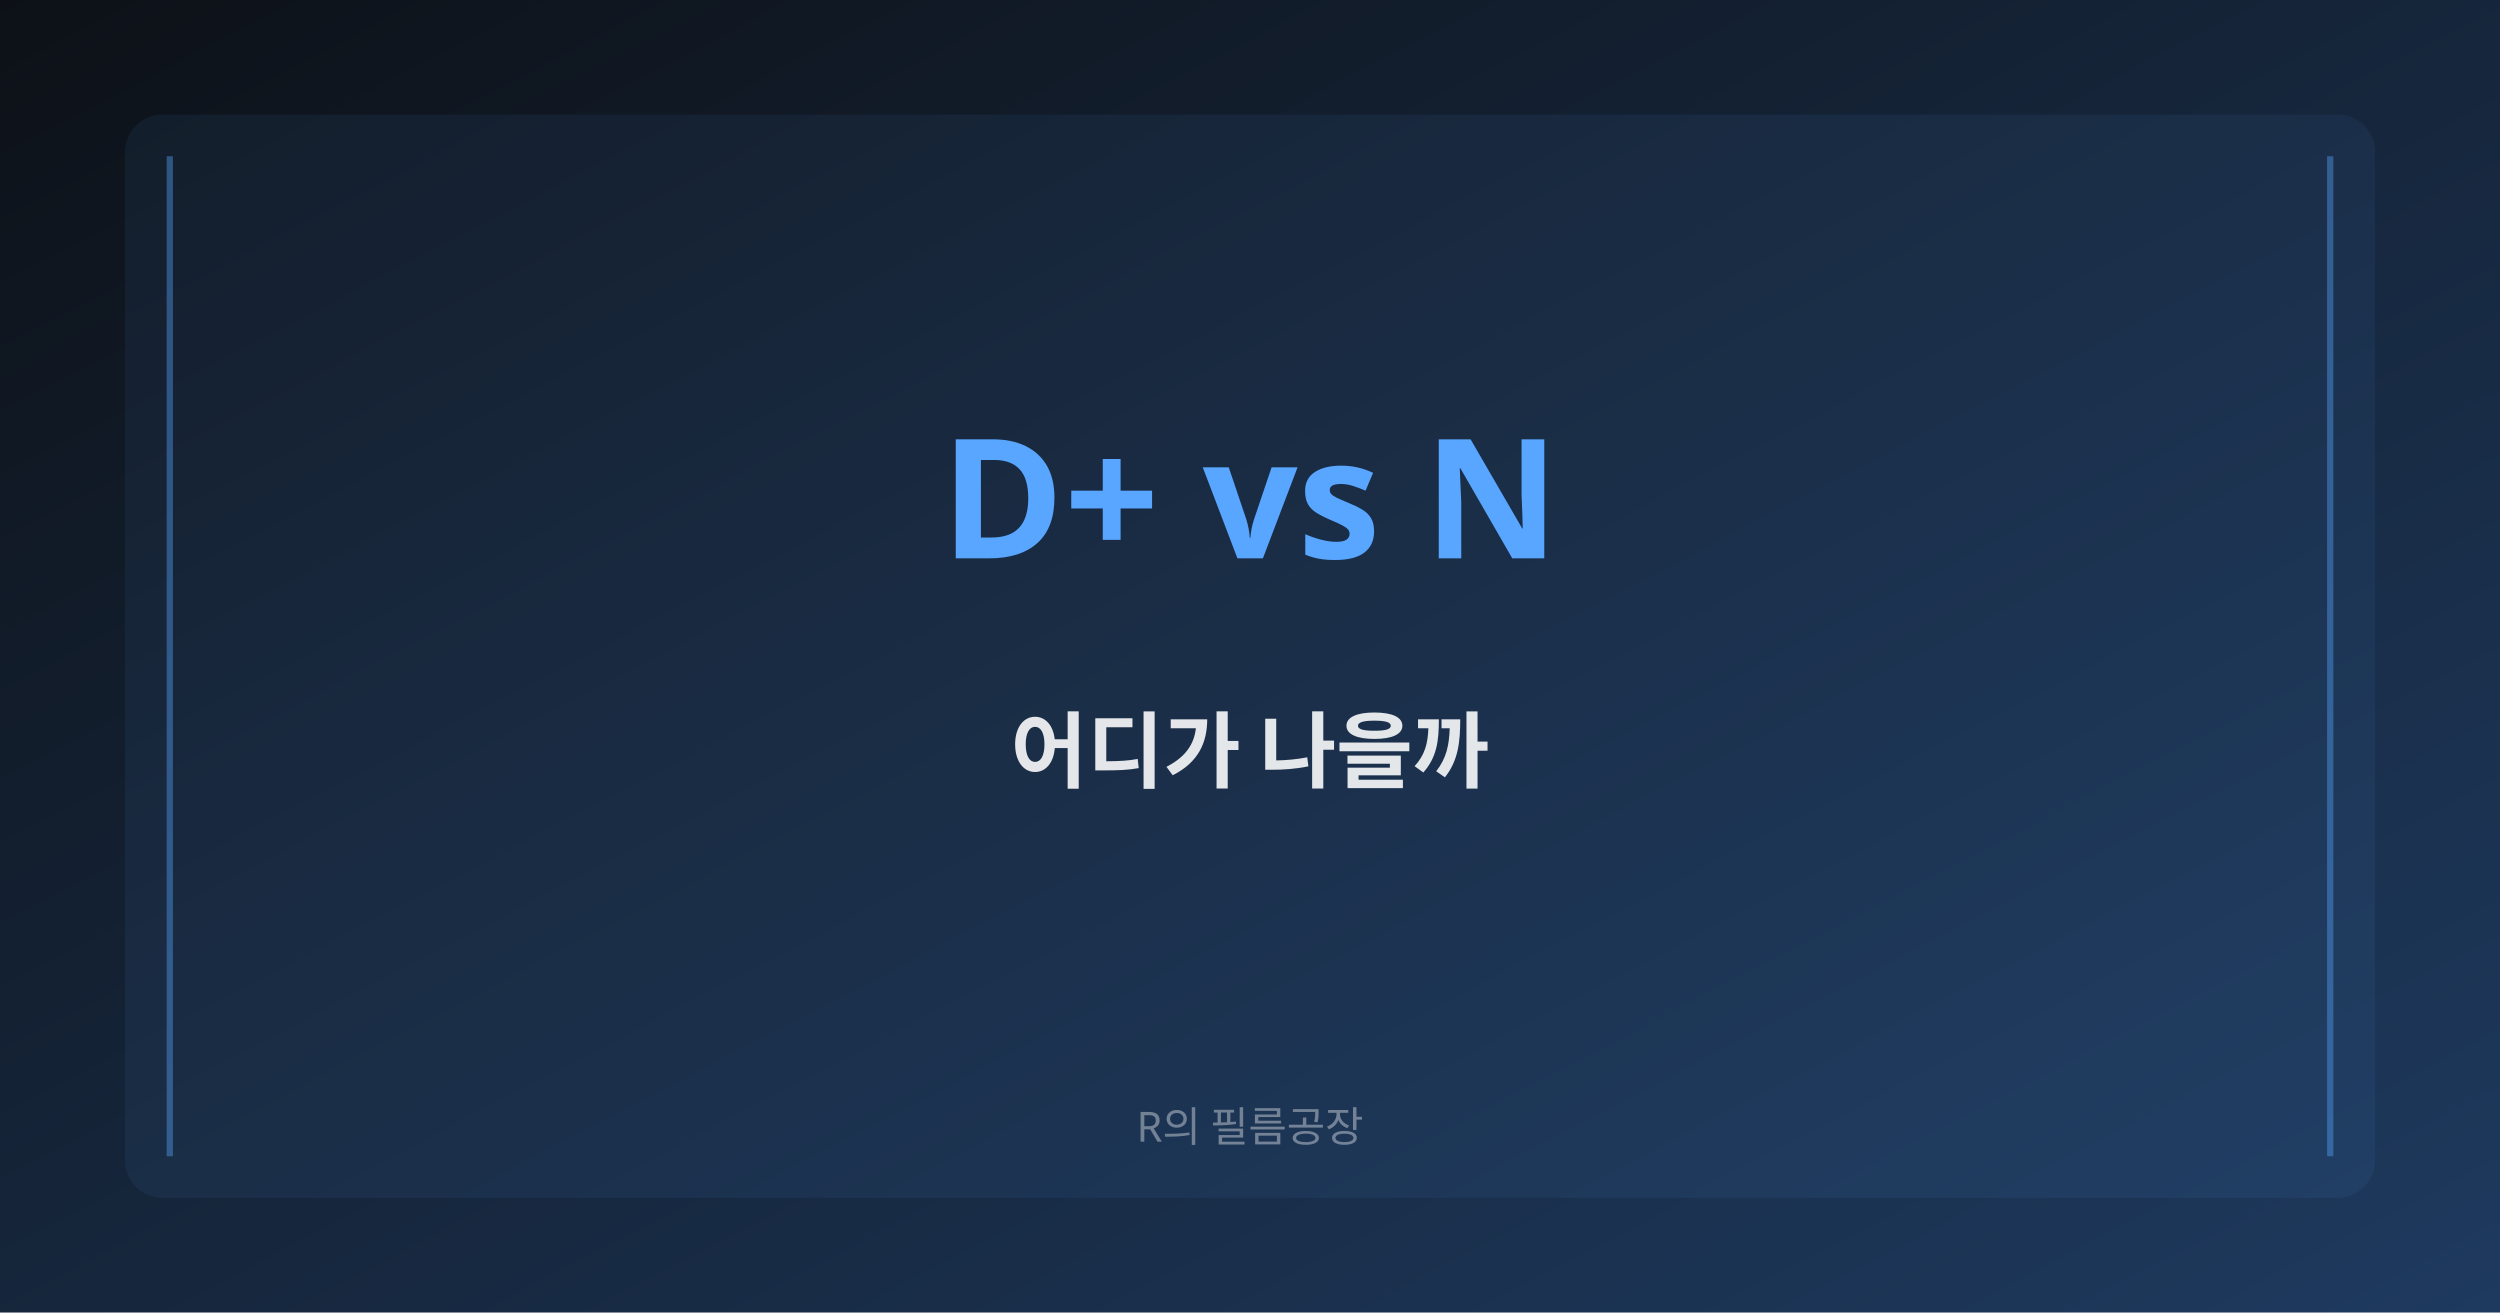
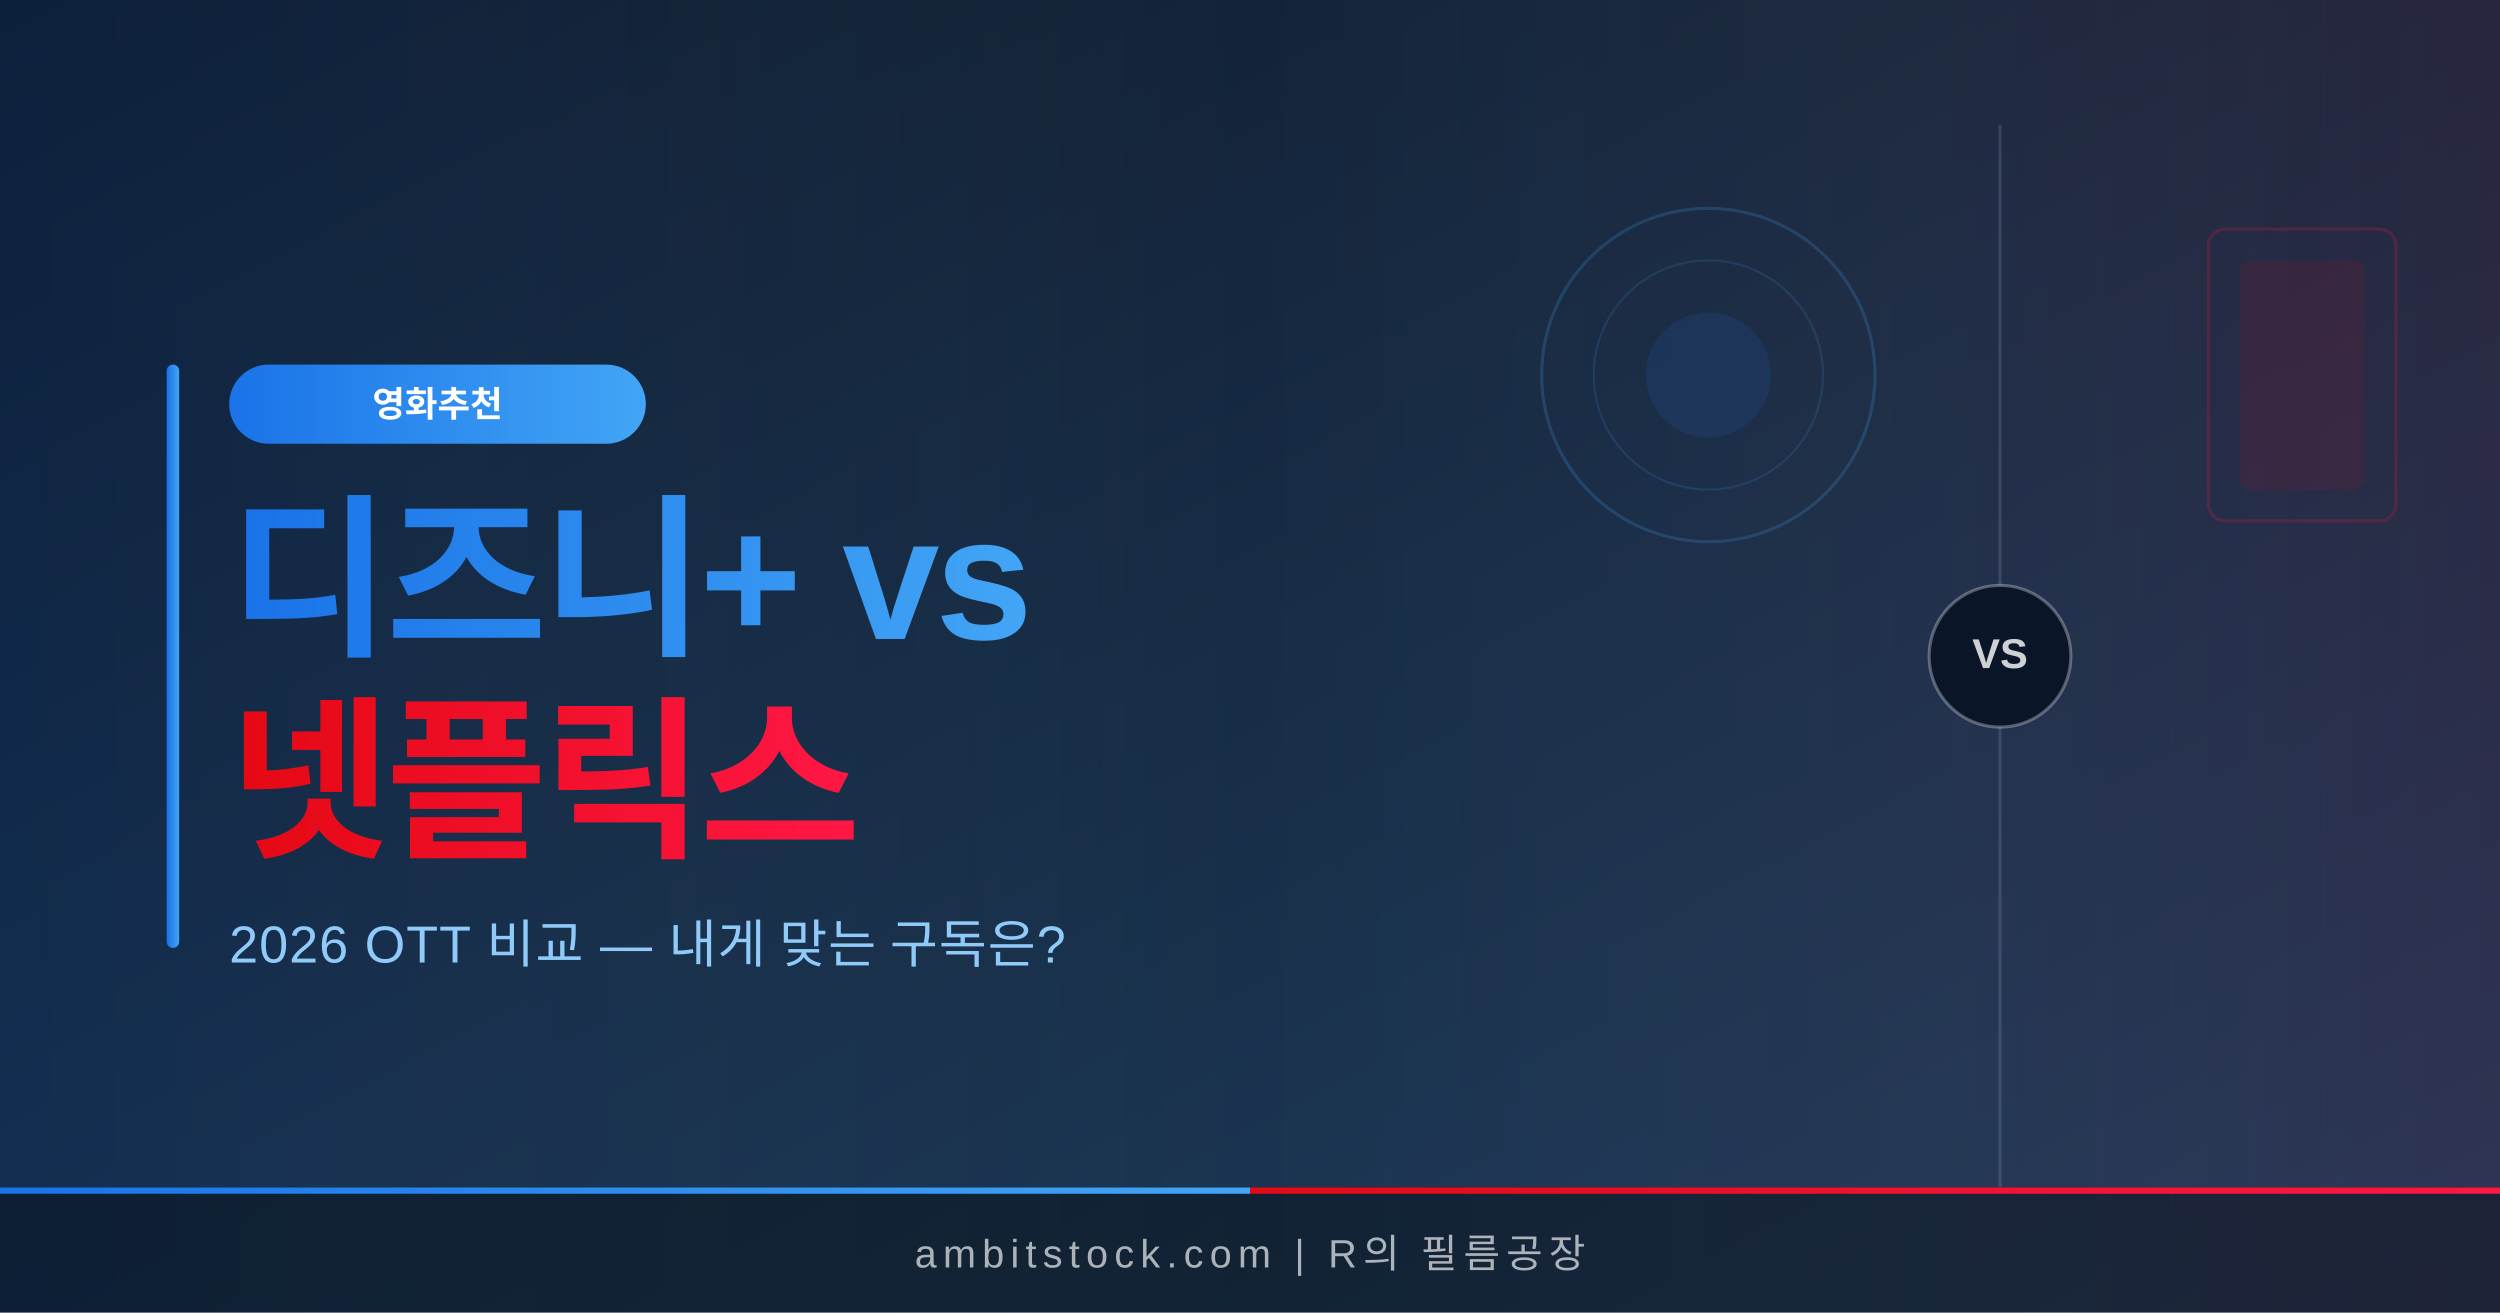
- <svg xmlns="http://www.w3.org/2000/svg" width="1200" height="630">
+ <svg xmlns="http://www.w3.org/2000/svg" viewBox="0 0 1200 630" width="1200" height="630">
  <defs>
-     <linearGradient id="bg" x1="0%" y1="0%" x2="100%" y2="100%">
-       <stop offset="0%" style="stop-color:#0d1117" />
-       <stop offset="100%" style="stop-color:#1e3a5f" />
+     <linearGradient id="bg476" x1="0%" y1="0%" x2="100%" y2="100%">
+       <stop offset="0%" stop-color="#0a1628" />
+       <stop offset="100%" stop-color="#1a3a5c" />
+     </linearGradient>
+     <linearGradient id="accentBlue" x1="0%" y1="0%" x2="100%" y2="0%">
+       <stop offset="0%" stop-color="#1a73e8" />
+       <stop offset="100%" stop-color="#42a5f5" />
+     </linearGradient>
+     <linearGradient id="accentRed" x1="0%" y1="0%" x2="100%" y2="0%">
+       <stop offset="0%" stop-color="#e50914" />
+       <stop offset="100%" stop-color="#ff1744" />
+     </linearGradient>
+     <linearGradient id="splitFill" x1="0%" y1="0%" x2="100%" y2="0%">
+       <stop offset="0%" stop-color="#1a73e8" stop-opacity="0.10" />
+       <stop offset="50%" stop-color="#ffffff" stop-opacity="0.02" />
+       <stop offset="100%" stop-color="#e50914" stop-opacity="0.10" />
    </linearGradient>
  </defs>
-   <rect width="1200" height="630" fill="url(#bg)" />
-   <rect x="60" y="55" width="1080" height="520" rx="18" fill="rgba(88,166,255,0.07)" />
-   <rect x="80" y="75" width="3" height="480" fill="rgba(88,166,255,0.4)" />
-   <rect x="1117" y="75" width="3" height="480" fill="rgba(88,166,255,0.4)" />
-   <text x="600" y="268" text-anchor="middle" font-size="80" font-weight="900" fill="#58a6ff" font-family="Pretendard, sans-serif">D+ vs N</text>
-   <text x="600" y="375" text-anchor="middle" font-size="40" font-weight="700" fill="rgba(255,255,255,0.88)" font-family="Pretendard, sans-serif">어디가 나을까</text>
-   <text x="600" y="548" text-anchor="middle" font-size="20" fill="rgba(255,255,255,0.38)" font-family="Pretendard, sans-serif">R의 필름공장</text>
+   <rect width="1200" height="630" fill="url(#bg476)" />
+   <rect width="1200" height="630" fill="url(#splitFill)" />
+   <line x1="960" y1="60" x2="960" y2="570" stroke="white" stroke-width="1.5" stroke-opacity="0.12" />
+   <circle cx="820" cy="180" r="80" fill="none" stroke="#42a5f5" stroke-width="1.5" stroke-opacity="0.2" />
+   <circle cx="820" cy="180" r="55" fill="none" stroke="#42a5f5" stroke-width="1" stroke-opacity="0.15" />
+   <circle cx="820" cy="180" r="30" fill="#1a73e8" fill-opacity="0.12" />
+   <rect x="1060" y="110" width="90" height="140" rx="8" fill="none" stroke="#ff1744" stroke-width="1.5" stroke-opacity="0.2" />
+   <rect x="1075" y="125" width="60" height="110" rx="5" fill="#e50914" fill-opacity="0.1" />
+   <circle cx="960" cy="315" r="34" fill="#0a1628" stroke="white" stroke-width="1.5" stroke-opacity="0.3" />
+   <text x="960" y="315" font-family="'Segoe UI',Arial,sans-serif" font-size="20" font-weight="900" fill="white" fill-opacity="0.8" text-anchor="middle" dominant-baseline="middle">VS</text>
+   <rect x="80" y="175" width="6" height="280" fill="url(#accentBlue)" rx="3" />
+   <rect x="110" y="175" width="200" height="38" rx="19" fill="url(#accentBlue)" />
+   <text x="210" y="194" font-family="'Segoe UI','Malgun Gothic',Arial,sans-serif" font-size="17" font-weight="700" fill="white" text-anchor="middle" dominant-baseline="middle">영화추천</text>
+   <text x="110" y="308" font-family="'Segoe UI','Malgun Gothic',Arial,sans-serif" font-size="84" font-weight="900" fill="url(#accentBlue)" letter-spacing="-2">디즈니+ vs</text>
+   <text x="110" y="405" font-family="'Segoe UI','Malgun Gothic',Arial,sans-serif" font-size="84" font-weight="900" fill="url(#accentRed)" letter-spacing="-2">넷플릭스</text>
+   <text x="110" y="462" font-family="'Segoe UI','Malgun Gothic',Arial,sans-serif" font-size="25" fill="#90caf9" letter-spacing="0.5">2026 OTT 비교 — 내게 맞는 구독은?</text>
+   <rect x="0" y="570" width="1200" height="60" fill="#000" fill-opacity="0.35" />
+   <rect x="0" y="570" width="600" height="3" fill="url(#accentBlue)" />
+   <rect x="600" y="570" width="600" height="3" fill="url(#accentRed)" />
+   <text x="600" y="603" font-family="'Segoe UI',Arial,sans-serif" font-size="19" fill="white" fill-opacity="0.65" text-anchor="middle" dominant-baseline="middle" letter-spacing="3">ambitstock.com | R의 필름공장</text>
</svg>
